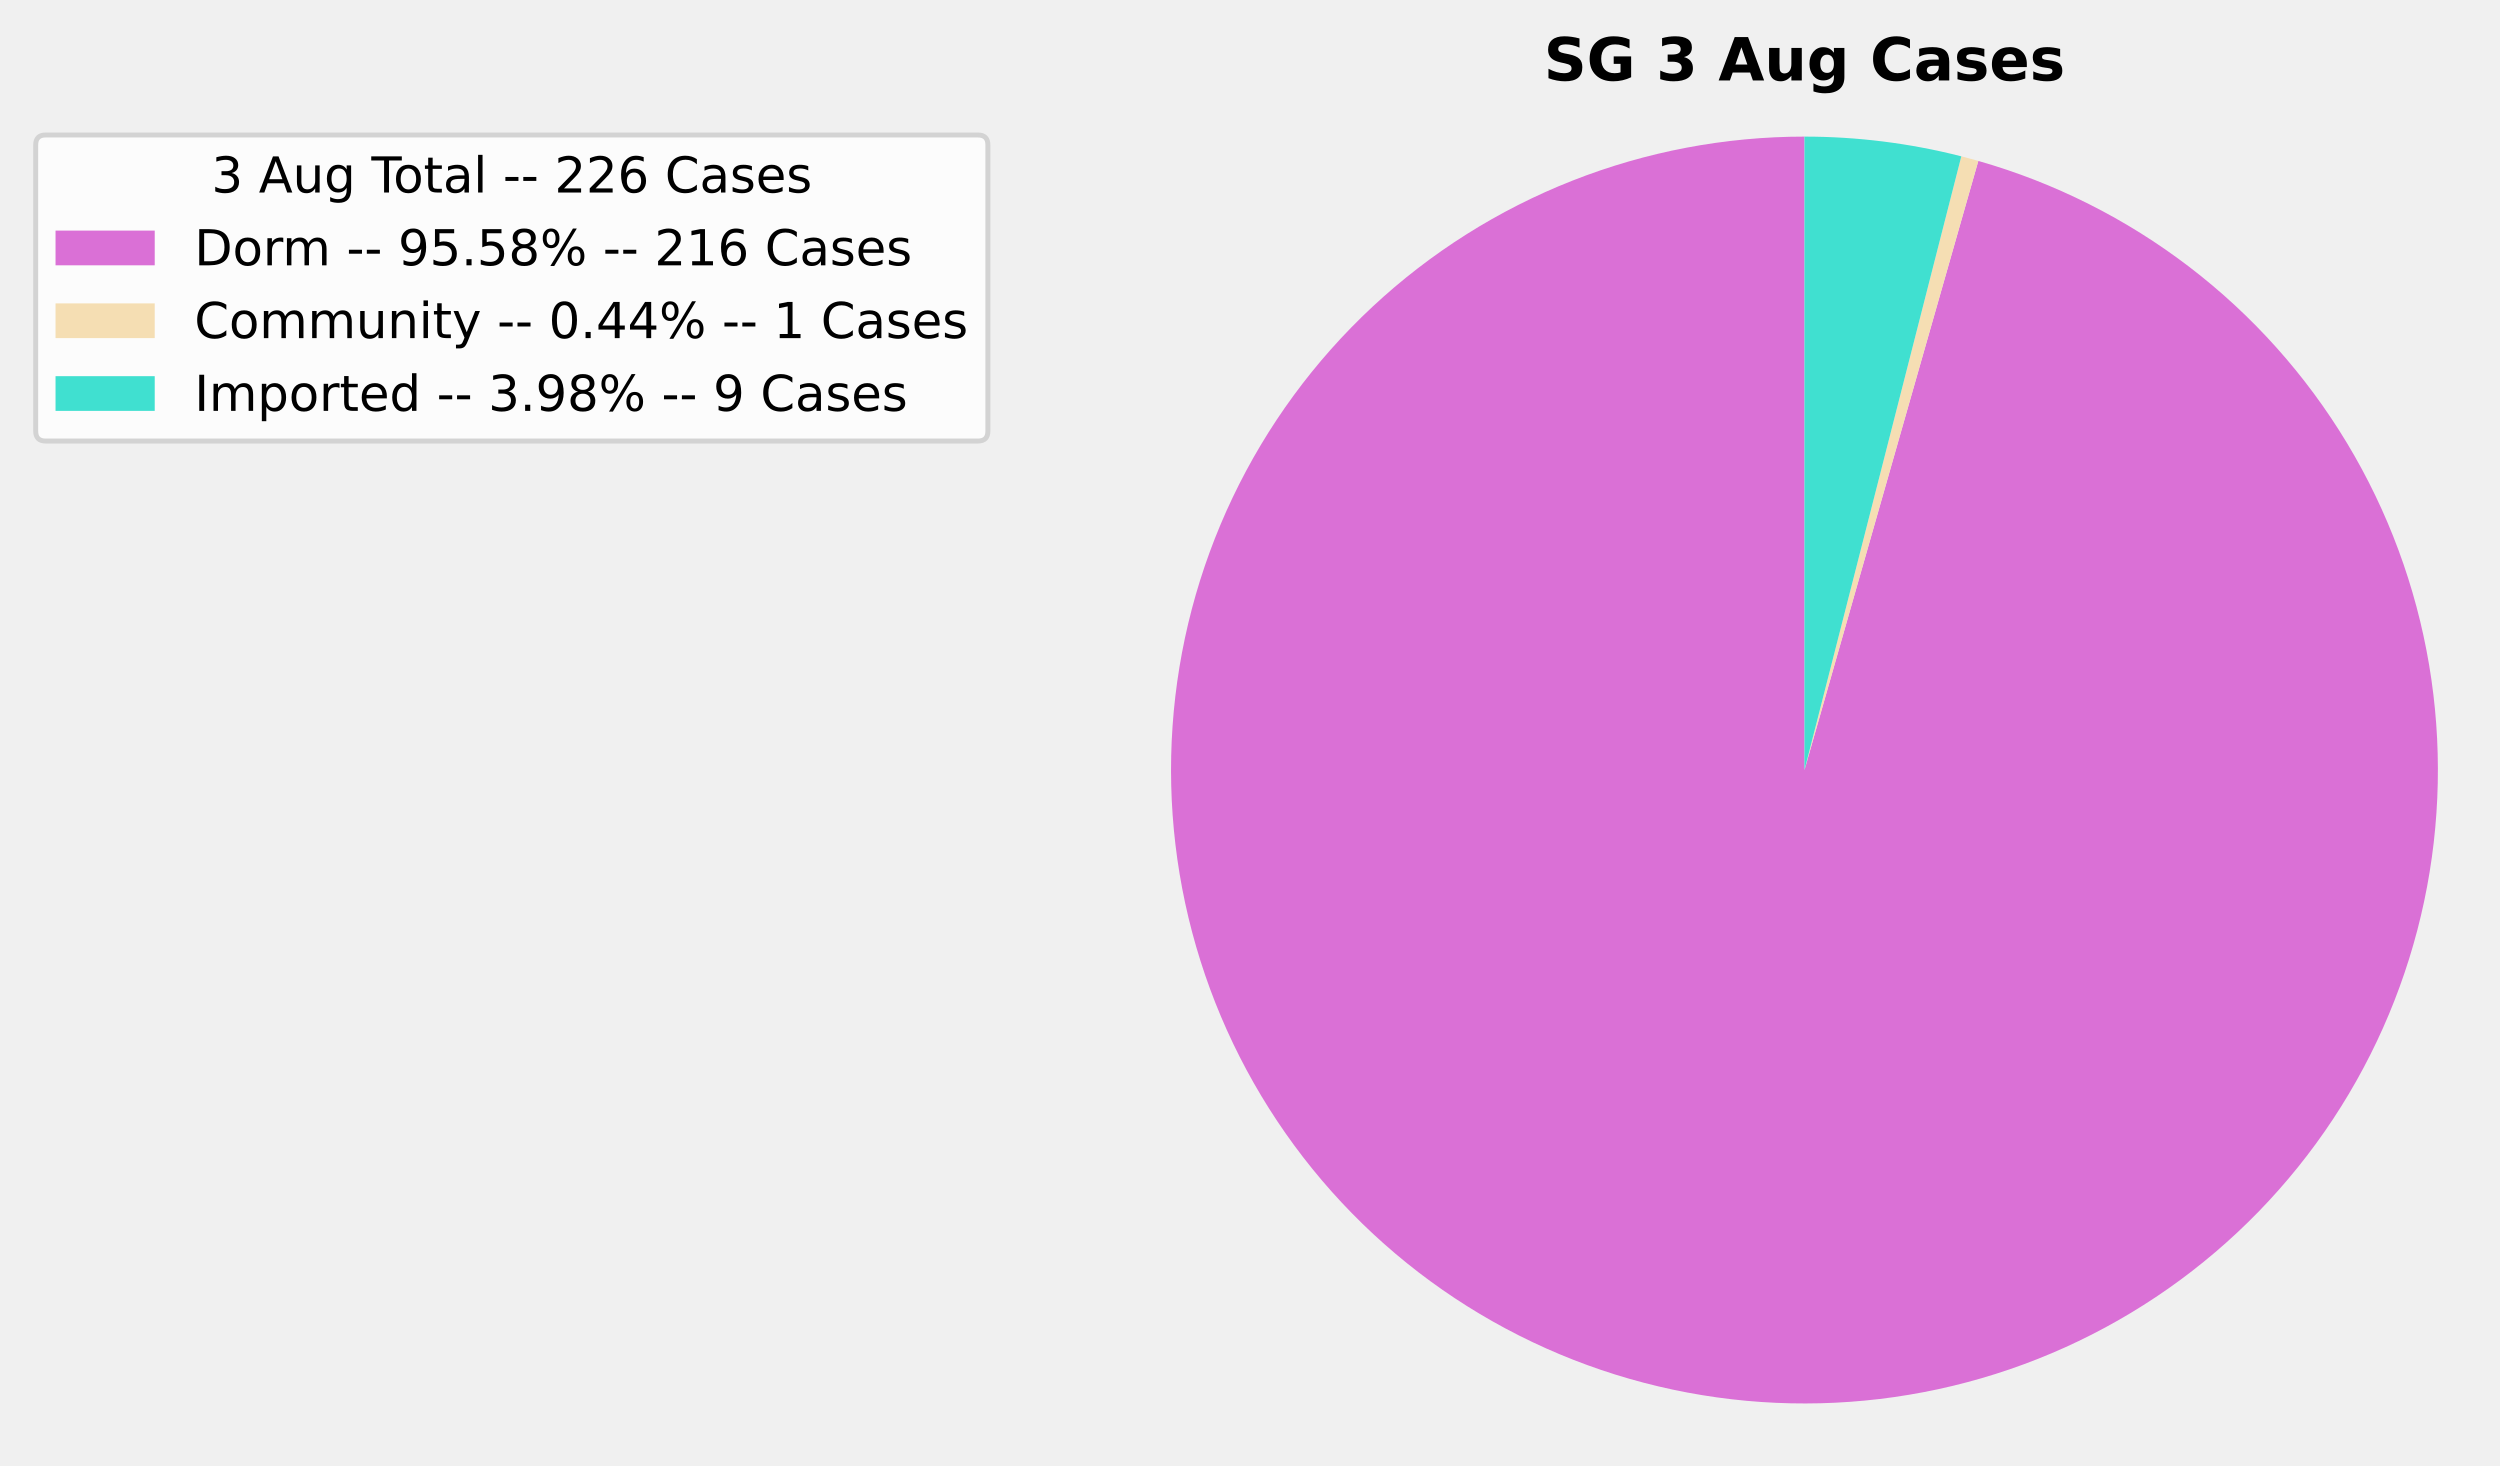
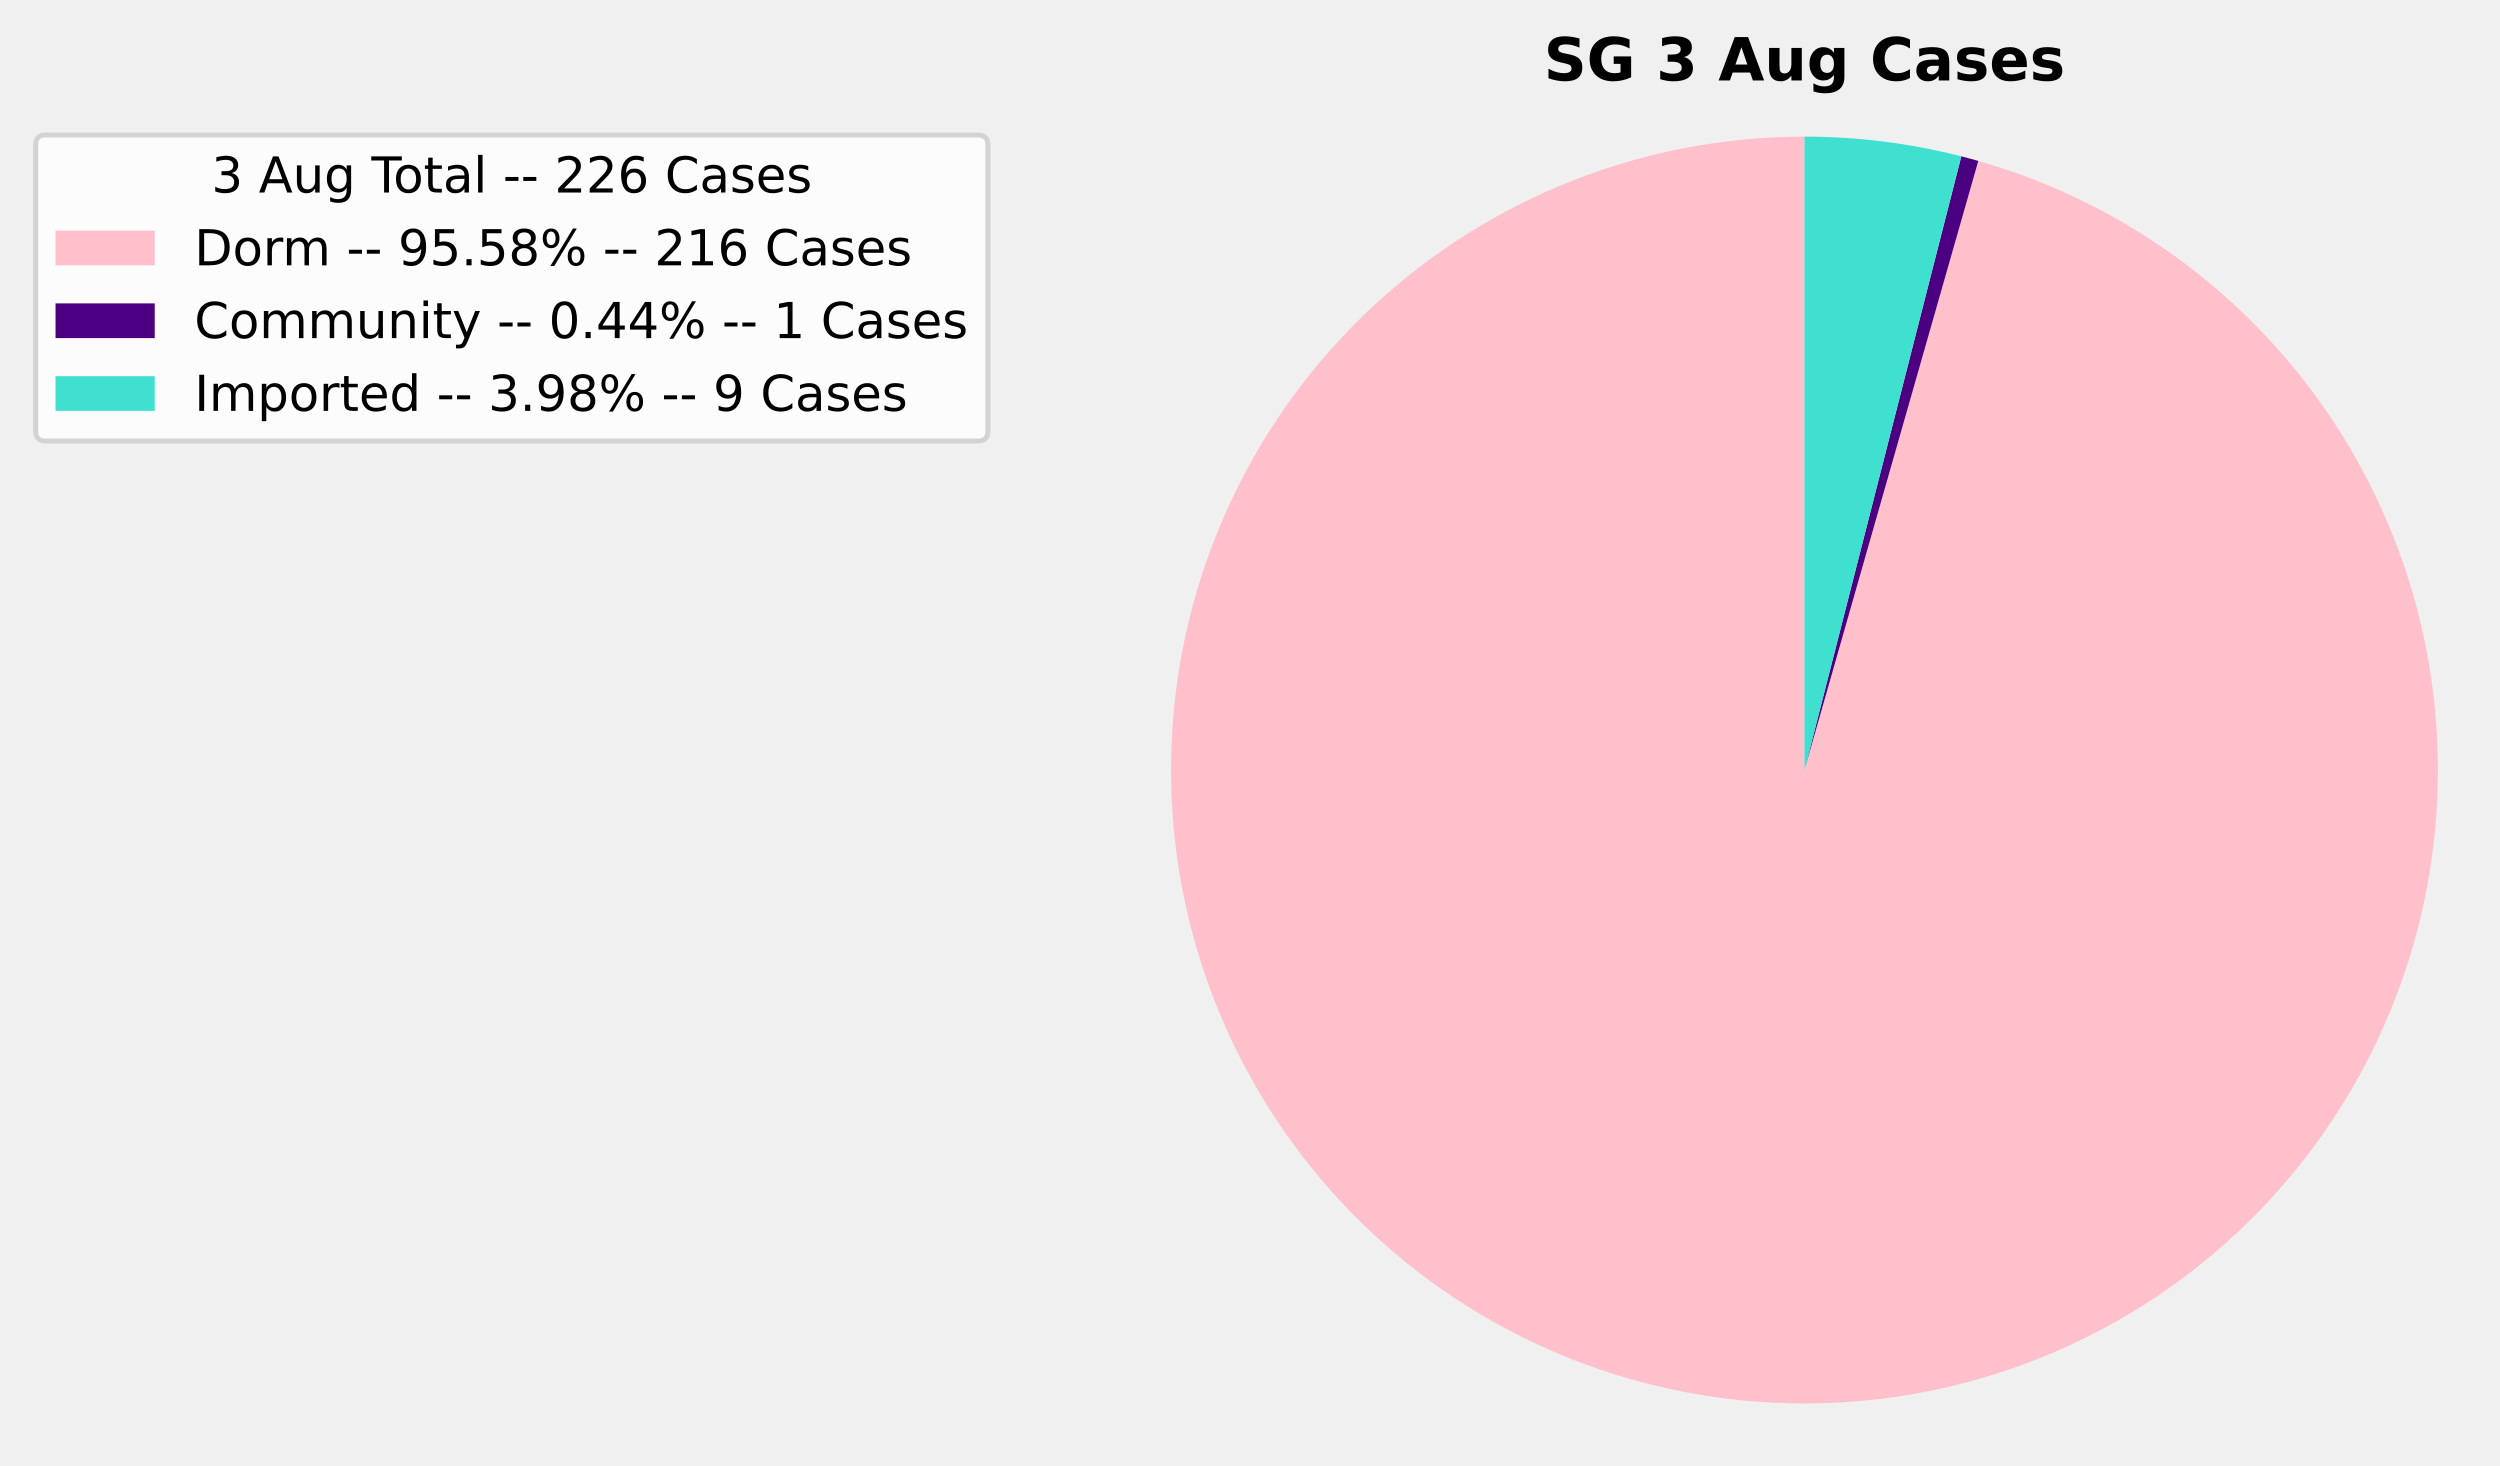
<svg xmlns="http://www.w3.org/2000/svg" xmlns:xlink="http://www.w3.org/1999/xlink" height="295.536pt" version="1.1" viewBox="0 0 504.133 295.536" width="504.133pt">
  <defs>
    <style type="text/css">
*{stroke-linecap:butt;stroke-linejoin:round;}
  </style>
  </defs>
  <g id="figure_1">
    <g id="patch_1">
      <path d="M -0 295.536  L 504.133 295.536  L 504.133 0  L -0 0  z " style="fill:none;" />
    </g>
    <g id="axes_1">
      <g id="patch_2">
-         <path d="M 363.877 27.547  C 347.849 27.547 331.964 30.563 317.053 36.438  C 302.141 42.313 288.468 50.943 276.748 61.875  C 265.028 72.808 255.47 85.849 248.573 100.316  C 241.677 114.784 237.564 130.421 236.451 146.409  C 235.338 162.398 237.244 178.454 242.07 193.738  C 246.895 209.021 254.554 223.261 264.646 235.712  C 274.738 248.163 287.084 258.604 301.038 266.488  C 314.991 274.373 330.305 279.561 346.178 281.782  C 362.05 284.003 378.2 283.216 393.782 279.464  C 409.364 275.712 424.101 269.06 437.222 259.857  C 450.344 250.654 461.617 239.063 470.452 225.691  C 479.286 212.318 485.526 197.402 488.844 181.722  C 492.161 166.042 492.498 149.877 489.837 134.072  C 487.176 118.267 481.564 103.103 473.295 89.374  C 465.025 75.645 454.245 63.594 441.519 53.852  C 428.792 44.11 414.345 36.85 398.933 32.451  L 363.877 155.28  L 363.877 27.547  z " style="fill:#da70d6;" />
+         <path d="M 363.877 27.547  C 347.849 27.547 331.964 30.563 317.053 36.438  C 302.141 42.313 288.468 50.943 276.748 61.875  C 265.028 72.808 255.47 85.849 248.573 100.316  C 241.677 114.784 237.564 130.421 236.451 146.409  C 235.338 162.398 237.244 178.454 242.07 193.738  C 246.895 209.021 254.554 223.261 264.646 235.712  C 274.738 248.163 287.084 258.604 301.038 266.488  C 314.991 274.373 330.305 279.561 346.178 281.782  C 362.05 284.003 378.2 283.216 393.782 279.464  C 409.364 275.712 424.101 269.06 437.222 259.857  C 450.344 250.654 461.617 239.063 470.452 225.691  C 479.286 212.318 485.526 197.402 488.844 181.722  C 492.161 166.042 492.498 149.877 489.837 134.072  C 487.176 118.267 481.564 103.103 473.295 89.374  C 465.025 75.645 454.245 63.594 441.519 53.852  C 428.792 44.11 414.345 36.85 398.933 32.451  L 363.877 155.28  L 363.877 27.547  z " style="fill:#ffc0cb;" />
      </g>
      <g id="patch_3">
-         <path d="M 398.933 32.451  C 398.364 32.289 397.794 32.13 397.222 31.976  C 396.651 31.821 396.079 31.671 395.505 31.524  L 363.877 155.28  L 398.933 32.451  z " style="fill:#f5deb3;" />
+         <path d="M 398.933 32.451  C 398.364 32.289 397.794 32.13 397.222 31.976  C 396.651 31.821 396.079 31.671 395.505 31.524  L 363.877 155.28  L 398.933 32.451  z " style="fill:#4b0082;" />
      </g>
      <g id="patch_4">
        <path d="M 395.505 31.524  C 390.342 30.205 385.102 29.21 379.815 28.545  C 374.528 27.88 369.205 27.547 363.877 27.547  L 363.877 155.28  L 395.505 31.524  z " style="fill:#40e0d0;" />
      </g>
      <g id="matplotlib.axis_1" />
      <g id="matplotlib.axis_2" />
      <g id="text_1">
        <defs>
          <path d="M 59.906 70.609  L 59.906 55.172  Q 53.906 57.859 48.188 59.219  Q 42.484 60.594 37.406 60.594  Q 30.672 60.594 27.438 58.734  Q 24.219 56.891 24.219 52.984  Q 24.219 50.047 26.391 48.406  Q 28.562 46.781 34.281 45.609  L 42.281 44  Q 54.438 41.547 59.562 36.562  Q 64.703 31.594 64.703 22.406  Q 64.703 10.359 57.547 4.469  Q 50.391 -1.422 35.688 -1.422  Q 28.766 -1.422 21.781 -0.094  Q 14.797 1.219 7.812 3.812  L 7.812 19.672  Q 14.797 15.969 21.312 14.078  Q 27.828 12.203 33.891 12.203  Q 40.047 12.203 43.312 14.25  Q 46.578 16.312 46.578 20.125  Q 46.578 23.531 44.359 25.391  Q 42.141 27.25 35.5 28.719  L 28.219 30.328  Q 17.281 32.672 12.219 37.797  Q 7.172 42.922 7.172 51.609  Q 7.172 62.5 14.203 68.359  Q 21.234 74.219 34.422 74.219  Q 40.438 74.219 46.781 73.312  Q 53.125 72.406 59.906 70.609  z " id="DejaVuSans-Bold-83" />
          <path d="M 74.703 5.422  Q 67.672 2 60.109 0.281  Q 52.547 -1.422 44.484 -1.422  Q 26.266 -1.422 15.625 8.766  Q 4.984 18.953 4.984 36.375  Q 4.984 54 15.812 64.109  Q 26.656 74.219 45.516 74.219  Q 52.781 74.219 59.438 72.844  Q 66.109 71.484 72.016 68.797  L 72.016 53.719  Q 65.922 57.172 59.891 58.875  Q 53.859 60.594 47.797 60.594  Q 36.578 60.594 30.5 54.312  Q 24.422 48.047 24.422 36.375  Q 24.422 24.812 30.281 18.5  Q 36.141 12.203 46.922 12.203  Q 49.859 12.203 52.375 12.562  Q 54.891 12.938 56.891 13.719  L 56.891 27.875  L 45.406 27.875  L 45.406 40.484  L 74.703 40.484  z " id="DejaVuSans-Bold-71" />
          <path id="DejaVuSans-Bold-32" />
          <path d="M 46.578 39.312  Q 53.953 37.406 57.781 32.688  Q 61.625 27.984 61.625 20.703  Q 61.625 9.859 53.312 4.219  Q 45.016 -1.422 29.109 -1.422  Q 23.484 -1.422 17.844 -0.516  Q 12.203 0.391 6.688 2.203  L 6.688 16.703  Q 11.969 14.062 17.156 12.719  Q 22.359 11.375 27.391 11.375  Q 34.859 11.375 38.844 13.953  Q 42.828 16.547 42.828 21.391  Q 42.828 26.375 38.75 28.938  Q 34.672 31.5 26.703 31.5  L 19.188 31.5  L 19.188 43.609  L 27.094 43.609  Q 34.188 43.609 37.641 45.828  Q 41.109 48.047 41.109 52.594  Q 41.109 56.781 37.734 59.078  Q 34.375 61.375 28.219 61.375  Q 23.688 61.375 19.047 60.344  Q 14.406 59.328 9.812 57.328  L 9.812 71.094  Q 15.375 72.656 20.844 73.438  Q 26.312 74.219 31.594 74.219  Q 45.797 74.219 52.844 69.547  Q 59.906 64.891 59.906 55.516  Q 59.906 49.125 56.531 45.047  Q 53.172 40.969 46.578 39.312  z " id="DejaVuSans-Bold-51" />
          <path d="M 53.422 13.281  L 24.031 13.281  L 19.391 0  L 0.484 0  L 27.484 72.906  L 49.906 72.906  L 76.906 0  L 58.016 0  z M 28.719 26.812  L 48.688 26.812  L 38.719 55.812  z " id="DejaVuSans-Bold-65" />
          <path d="M 7.812 21.297  L 7.812 54.688  L 25.391 54.688  L 25.391 49.219  Q 25.391 44.781 25.344 38.062  Q 25.297 31.344 25.297 29.109  Q 25.297 22.516 25.641 19.609  Q 25.984 16.703 26.812 15.375  Q 27.875 13.672 29.609 12.734  Q 31.344 11.812 33.594 11.812  Q 39.062 11.812 42.188 16.016  Q 45.312 20.219 45.312 27.688  L 45.312 54.688  L 62.797 54.688  L 62.797 0  L 45.312 0  L 45.312 7.906  Q 41.359 3.125 36.938 0.844  Q 32.516 -1.422 27.203 -1.422  Q 17.719 -1.422 12.766 4.391  Q 7.812 10.203 7.812 21.297  z " id="DejaVuSans-Bold-117" />
          <path d="M 45.609 9.281  Q 42 4.5 37.641 2.25  Q 33.297 0 27.594 0  Q 17.578 0 11.031 7.875  Q 4.5 15.766 4.5 27.984  Q 4.5 40.234 11.031 48.062  Q 17.578 55.906 27.594 55.906  Q 33.297 55.906 37.641 53.656  Q 42 51.422 45.609 46.578  L 45.609 54.688  L 63.188 54.688  L 63.188 5.516  Q 63.188 -7.672 54.859 -14.625  Q 46.531 -21.578 30.719 -21.578  Q 25.594 -21.578 20.797 -20.797  Q 16.016 -20.016 11.188 -18.406  L 11.188 -4.781  Q 15.766 -7.422 20.156 -8.719  Q 24.562 -10.016 29 -10.016  Q 37.594 -10.016 41.594 -6.25  Q 45.609 -2.484 45.609 5.516  z M 34.078 43.312  Q 28.656 43.312 25.625 39.297  Q 22.609 35.297 22.609 27.984  Q 22.609 20.453 25.531 16.578  Q 28.469 12.703 34.078 12.703  Q 39.547 12.703 42.578 16.703  Q 45.609 20.703 45.609 27.984  Q 45.609 35.297 42.578 39.297  Q 39.547 43.312 34.078 43.312  z " id="DejaVuSans-Bold-103" />
          <path d="M 67 4  Q 61.812 1.312 56.203 -0.047  Q 50.594 -1.422 44.484 -1.422  Q 26.266 -1.422 15.625 8.766  Q 4.984 18.953 4.984 36.375  Q 4.984 53.859 15.625 64.031  Q 26.266 74.219 44.484 74.219  Q 50.594 74.219 56.203 72.844  Q 61.812 71.484 67 68.797  L 67 53.719  Q 61.766 57.281 56.688 58.938  Q 51.609 60.594 46 60.594  Q 35.938 60.594 30.172 54.141  Q 24.422 47.703 24.422 36.375  Q 24.422 25.094 30.172 18.641  Q 35.938 12.203 46 12.203  Q 51.609 12.203 56.688 13.859  Q 61.766 15.531 67 19.094  z " id="DejaVuSans-Bold-67" />
          <path d="M 32.906 24.609  Q 27.438 24.609 24.672 22.75  Q 21.922 20.906 21.922 17.281  Q 21.922 13.969 24.141 12.078  Q 26.375 10.203 30.328 10.203  Q 35.25 10.203 38.625 13.734  Q 42 17.281 42 22.609  L 42 24.609  z M 59.625 31.203  L 59.625 0  L 42 0  L 42 8.109  Q 38.484 3.125 34.078 0.844  Q 29.688 -1.422 23.391 -1.422  Q 14.891 -1.422 9.594 3.531  Q 4.297 8.5 4.297 16.406  Q 4.297 26.031 10.906 30.516  Q 17.531 35.016 31.688 35.016  L 42 35.016  L 42 36.375  Q 42 40.531 38.719 42.453  Q 35.453 44.391 28.516 44.391  Q 22.906 44.391 18.062 43.266  Q 13.234 42.141 9.078 39.891  L 9.078 53.219  Q 14.703 54.594 20.359 55.297  Q 26.031 56 31.688 56  Q 46.484 56 53.047 50.172  Q 59.625 44.344 59.625 31.203  z " id="DejaVuSans-Bold-97" />
          <path d="M 51.125 52.984  L 51.125 39.703  Q 45.516 42.047 40.281 43.219  Q 35.062 44.391 30.422 44.391  Q 25.438 44.391 23.016 43.141  Q 20.609 41.891 20.609 39.312  Q 20.609 37.203 22.438 36.078  Q 24.266 34.969 29 34.422  L 32.078 33.984  Q 45.516 32.281 50.141 28.375  Q 54.781 24.469 54.781 16.109  Q 54.781 7.375 48.328 2.969  Q 41.891 -1.422 29.109 -1.422  Q 23.688 -1.422 17.891 -0.562  Q 12.109 0.297 6 2  L 6 15.281  Q 11.234 12.75 16.719 11.469  Q 22.219 10.203 27.875 10.203  Q 33.016 10.203 35.594 11.609  Q 38.188 13.031 38.188 15.828  Q 38.188 18.172 36.406 19.312  Q 34.625 20.453 29.297 21.094  L 26.219 21.484  Q 14.547 22.953 9.859 26.906  Q 5.172 30.859 5.172 38.922  Q 5.172 47.609 11.125 51.797  Q 17.094 56 29.391 56  Q 34.234 56 39.547 55.266  Q 44.875 54.547 51.125 52.984  z " id="DejaVuSans-Bold-115" />
          <path d="M 62.984 27.484  L 62.984 22.516  L 22.125 22.516  Q 22.75 16.359 26.562 13.281  Q 30.375 10.203 37.203 10.203  Q 42.719 10.203 48.5 11.844  Q 54.297 13.484 60.406 16.797  L 60.406 3.328  Q 54.203 0.984 48 -0.219  Q 41.797 -1.422 35.594 -1.422  Q 20.75 -1.422 12.516 6.125  Q 4.297 13.672 4.297 27.297  Q 4.297 40.672 12.375 48.328  Q 20.453 56 34.625 56  Q 47.516 56 55.25 48.234  Q 62.984 40.484 62.984 27.484  z M 45.016 33.297  Q 45.016 38.281 42.109 41.328  Q 39.203 44.391 34.516 44.391  Q 29.438 44.391 26.266 41.531  Q 23.094 38.672 22.312 33.297  z " id="DejaVuSans-Bold-101" />
        </defs>
        <g transform="translate(311.3166 16.22437)scale(0.12 -0.12)">
          <use xlink:href="#DejaVuSans-Bold-83" />
          <use x="72.021" xlink:href="#DejaVuSans-Bold-71" />
          <use x="154.102" xlink:href="#DejaVuSans-Bold-32" />
          <use x="188.916" xlink:href="#DejaVuSans-Bold-51" />
          <use x="258.496" xlink:href="#DejaVuSans-Bold-32" />
          <use x="293.311" xlink:href="#DejaVuSans-Bold-65" />
          <use x="370.703" xlink:href="#DejaVuSans-Bold-117" />
          <use x="441.895" xlink:href="#DejaVuSans-Bold-103" />
          <use x="513.477" xlink:href="#DejaVuSans-Bold-32" />
          <use x="548.291" xlink:href="#DejaVuSans-Bold-67" />
          <use x="621.68" xlink:href="#DejaVuSans-Bold-97" />
          <use x="689.16" xlink:href="#DejaVuSans-Bold-115" />
          <use x="748.682" xlink:href="#DejaVuSans-Bold-101" />
          <use x="816.504" xlink:href="#DejaVuSans-Bold-115" />
        </g>
      </g>
      <g id="legend_1">
        <g id="patch_5">
          <path d="M 9.2 88.937  L 197.209 88.937  Q 199.209 88.937 199.209 86.937  L 199.209 29.224  Q 199.209 27.224 197.209 27.224  L 9.2 27.224  Q 7.2 27.224 7.2 29.224  L 7.2 86.937  Q 7.2 88.937 9.2 88.937  z " style="fill:#ffffff;opacity:0.8;stroke:#cccccc;stroke-linejoin:miter;" />
        </g>
        <g id="text_2">
          <defs>
            <path d="M 40.578 39.312  Q 47.656 37.797 51.625 33  Q 55.609 28.219 55.609 21.188  Q 55.609 10.406 48.188 4.484  Q 40.766 -1.422 27.094 -1.422  Q 22.516 -1.422 17.656 -0.516  Q 12.797 0.391 7.625 2.203  L 7.625 11.719  Q 11.719 9.328 16.594 8.109  Q 21.484 6.891 26.812 6.891  Q 36.078 6.891 40.938 10.547  Q 45.797 14.203 45.797 21.188  Q 45.797 27.641 41.281 31.266  Q 36.766 34.906 28.719 34.906  L 20.219 34.906  L 20.219 43.016  L 29.109 43.016  Q 36.375 43.016 40.234 45.922  Q 44.094 48.828 44.094 54.297  Q 44.094 59.906 40.109 62.906  Q 36.141 65.922 28.719 65.922  Q 24.656 65.922 20.016 65.031  Q 15.375 64.156 9.812 62.312  L 9.812 71.094  Q 15.438 72.656 20.344 73.438  Q 25.25 74.219 29.594 74.219  Q 40.828 74.219 47.359 69.109  Q 53.906 64.016 53.906 55.328  Q 53.906 49.266 50.438 45.094  Q 46.969 40.922 40.578 39.312  z " id="DejaVuSans-51" />
            <path id="DejaVuSans-32" />
            <path d="M 34.188 63.188  L 20.797 26.906  L 47.609 26.906  z M 28.609 72.906  L 39.797 72.906  L 67.578 0  L 57.328 0  L 50.688 18.703  L 17.828 18.703  L 11.188 0  L 0.781 0  z " id="DejaVuSans-65" />
            <path d="M 8.5 21.578  L 8.5 54.688  L 17.484 54.688  L 17.484 21.922  Q 17.484 14.156 20.5 10.266  Q 23.531 6.391 29.594 6.391  Q 36.859 6.391 41.078 11.031  Q 45.312 15.672 45.312 23.688  L 45.312 54.688  L 54.297 54.688  L 54.297 0  L 45.312 0  L 45.312 8.406  Q 42.047 3.422 37.719 1  Q 33.406 -1.422 27.688 -1.422  Q 18.266 -1.422 13.375 4.438  Q 8.5 10.297 8.5 21.578  z M 31.109 56  z " id="DejaVuSans-117" />
            <path d="M 45.406 27.984  Q 45.406 37.75 41.375 43.109  Q 37.359 48.484 30.078 48.484  Q 22.859 48.484 18.828 43.109  Q 14.797 37.75 14.797 27.984  Q 14.797 18.266 18.828 12.891  Q 22.859 7.516 30.078 7.516  Q 37.359 7.516 41.375 12.891  Q 45.406 18.266 45.406 27.984  z M 54.391 6.781  Q 54.391 -7.172 48.188 -13.984  Q 42 -20.797 29.203 -20.797  Q 24.469 -20.797 20.266 -20.094  Q 16.062 -19.391 12.109 -17.922  L 12.109 -9.188  Q 16.062 -11.328 19.922 -12.344  Q 23.781 -13.375 27.781 -13.375  Q 36.625 -13.375 41.016 -8.766  Q 45.406 -4.156 45.406 5.172  L 45.406 9.625  Q 42.625 4.781 38.281 2.391  Q 33.938 0 27.875 0  Q 17.828 0 11.672 7.656  Q 5.516 15.328 5.516 27.984  Q 5.516 40.672 11.672 48.328  Q 17.828 56 27.875 56  Q 33.938 56 38.281 53.609  Q 42.625 51.219 45.406 46.391  L 45.406 54.688  L 54.391 54.688  z " id="DejaVuSans-103" />
            <path d="M -0.297 72.906  L 61.375 72.906  L 61.375 64.594  L 35.5 64.594  L 35.5 0  L 25.594 0  L 25.594 64.594  L -0.297 64.594  z " id="DejaVuSans-84" />
            <path d="M 30.609 48.391  Q 23.391 48.391 19.188 42.75  Q 14.984 37.109 14.984 27.297  Q 14.984 17.484 19.156 11.844  Q 23.344 6.203 30.609 6.203  Q 37.797 6.203 41.984 11.859  Q 46.188 17.531 46.188 27.297  Q 46.188 37.016 41.984 42.703  Q 37.797 48.391 30.609 48.391  z M 30.609 56  Q 42.328 56 49.016 48.375  Q 55.719 40.766 55.719 27.297  Q 55.719 13.875 49.016 6.219  Q 42.328 -1.422 30.609 -1.422  Q 18.844 -1.422 12.172 6.219  Q 5.516 13.875 5.516 27.297  Q 5.516 40.766 12.172 48.375  Q 18.844 56 30.609 56  z " id="DejaVuSans-111" />
            <path d="M 18.312 70.219  L 18.312 54.688  L 36.812 54.688  L 36.812 47.703  L 18.312 47.703  L 18.312 18.016  Q 18.312 11.328 20.141 9.422  Q 21.969 7.516 27.594 7.516  L 36.812 7.516  L 36.812 0  L 27.594 0  Q 17.188 0 13.234 3.875  Q 9.281 7.766 9.281 18.016  L 9.281 47.703  L 2.688 47.703  L 2.688 54.688  L 9.281 54.688  L 9.281 70.219  z " id="DejaVuSans-116" />
            <path d="M 34.281 27.484  Q 23.391 27.484 19.188 25  Q 14.984 22.516 14.984 16.5  Q 14.984 11.719 18.141 8.906  Q 21.297 6.109 26.703 6.109  Q 34.188 6.109 38.703 11.406  Q 43.219 16.703 43.219 25.484  L 43.219 27.484  z M 52.203 31.203  L 52.203 0  L 43.219 0  L 43.219 8.297  Q 40.141 3.328 35.547 0.953  Q 30.953 -1.422 24.312 -1.422  Q 15.922 -1.422 10.953 3.297  Q 6 8.016 6 15.922  Q 6 25.141 12.172 29.828  Q 18.359 34.516 30.609 34.516  L 43.219 34.516  L 43.219 35.406  Q 43.219 41.609 39.141 45  Q 35.062 48.391 27.688 48.391  Q 23 48.391 18.547 47.266  Q 14.109 46.141 10.016 43.891  L 10.016 52.203  Q 14.938 54.109 19.578 55.047  Q 24.219 56 28.609 56  Q 40.484 56 46.344 49.844  Q 52.203 43.703 52.203 31.203  z " id="DejaVuSans-97" />
            <path d="M 9.422 75.984  L 18.406 75.984  L 18.406 0  L 9.422 0  z " id="DejaVuSans-108" />
            <path d="M 4.891 31.391  L 31.203 31.391  L 31.203 23.391  L 4.891 23.391  z " id="DejaVuSans-45" />
            <path d="M 19.188 8.297  L 53.609 8.297  L 53.609 0  L 7.328 0  L 7.328 8.297  Q 12.938 14.109 22.625 23.891  Q 32.328 33.688 34.812 36.531  Q 39.547 41.844 41.422 45.531  Q 43.312 49.219 43.312 52.781  Q 43.312 58.594 39.234 62.25  Q 35.156 65.922 28.609 65.922  Q 23.969 65.922 18.812 64.312  Q 13.672 62.703 7.812 59.422  L 7.812 69.391  Q 13.766 71.781 18.938 73  Q 24.125 74.219 28.422 74.219  Q 39.75 74.219 46.484 68.547  Q 53.219 62.891 53.219 53.422  Q 53.219 48.922 51.531 44.891  Q 49.859 40.875 45.406 35.406  Q 44.188 33.984 37.641 27.219  Q 31.109 20.453 19.188 8.297  z " id="DejaVuSans-50" />
            <path d="M 33.016 40.375  Q 26.375 40.375 22.484 35.828  Q 18.609 31.297 18.609 23.391  Q 18.609 15.531 22.484 10.953  Q 26.375 6.391 33.016 6.391  Q 39.656 6.391 43.531 10.953  Q 47.406 15.531 47.406 23.391  Q 47.406 31.297 43.531 35.828  Q 39.656 40.375 33.016 40.375  z M 52.594 71.297  L 52.594 62.312  Q 48.875 64.062 45.094 64.984  Q 41.312 65.922 37.594 65.922  Q 27.828 65.922 22.672 59.328  Q 17.531 52.734 16.797 39.406  Q 19.672 43.656 24.016 45.922  Q 28.375 48.188 33.594 48.188  Q 44.578 48.188 50.953 41.516  Q 57.328 34.859 57.328 23.391  Q 57.328 12.156 50.688 5.359  Q 44.047 -1.422 33.016 -1.422  Q 20.359 -1.422 13.672 8.266  Q 6.984 17.969 6.984 36.375  Q 6.984 53.656 15.188 63.938  Q 23.391 74.219 37.203 74.219  Q 40.922 74.219 44.703 73.484  Q 48.484 72.75 52.594 71.297  z " id="DejaVuSans-54" />
            <path d="M 64.406 67.281  L 64.406 56.891  Q 59.422 61.531 53.781 63.812  Q 48.141 66.109 41.797 66.109  Q 29.297 66.109 22.656 58.469  Q 16.016 50.828 16.016 36.375  Q 16.016 21.969 22.656 14.328  Q 29.297 6.688 41.797 6.688  Q 48.141 6.688 53.781 8.984  Q 59.422 11.281 64.406 15.922  L 64.406 5.609  Q 59.234 2.094 53.438 0.328  Q 47.656 -1.422 41.219 -1.422  Q 24.656 -1.422 15.125 8.703  Q 5.609 18.844 5.609 36.375  Q 5.609 53.953 15.125 64.078  Q 24.656 74.219 41.219 74.219  Q 47.75 74.219 53.531 72.484  Q 59.328 70.75 64.406 67.281  z " id="DejaVuSans-67" />
            <path d="M 44.281 53.078  L 44.281 44.578  Q 40.484 46.531 36.375 47.5  Q 32.281 48.484 27.875 48.484  Q 21.188 48.484 17.844 46.438  Q 14.5 44.391 14.5 40.281  Q 14.5 37.156 16.891 35.375  Q 19.281 33.594 26.516 31.984  L 29.594 31.297  Q 39.156 29.25 43.188 25.516  Q 47.219 21.781 47.219 15.094  Q 47.219 7.469 41.188 3.016  Q 35.156 -1.422 24.609 -1.422  Q 20.219 -1.422 15.453 -0.562  Q 10.688 0.297 5.422 2  L 5.422 11.281  Q 10.406 8.688 15.234 7.391  Q 20.062 6.109 24.812 6.109  Q 31.156 6.109 34.562 8.281  Q 37.984 10.453 37.984 14.406  Q 37.984 18.062 35.516 20.016  Q 33.062 21.969 24.703 23.781  L 21.578 24.516  Q 13.234 26.266 9.516 29.906  Q 5.812 33.547 5.812 39.891  Q 5.812 47.609 11.281 51.797  Q 16.75 56 26.812 56  Q 31.781 56 36.172 55.266  Q 40.578 54.547 44.281 53.078  z " id="DejaVuSans-115" />
            <path d="M 56.203 29.594  L 56.203 25.203  L 14.891 25.203  Q 15.484 15.922 20.484 11.062  Q 25.484 6.203 34.422 6.203  Q 39.594 6.203 44.453 7.469  Q 49.312 8.734 54.109 11.281  L 54.109 2.781  Q 49.266 0.734 44.188 -0.344  Q 39.109 -1.422 33.891 -1.422  Q 20.797 -1.422 13.156 6.188  Q 5.516 13.812 5.516 26.812  Q 5.516 40.234 12.766 48.109  Q 20.016 56 32.328 56  Q 43.359 56 49.781 48.891  Q 56.203 41.797 56.203 29.594  z M 47.219 32.234  Q 47.125 39.594 43.094 43.984  Q 39.062 48.391 32.422 48.391  Q 24.906 48.391 20.391 44.141  Q 15.875 39.891 15.188 32.172  z " id="DejaVuSans-101" />
          </defs>
          <g transform="translate(42.64531 38.82281)scale(0.1 -0.1)">
            <use xlink:href="#DejaVuSans-51" />
            <use x="63.623" xlink:href="#DejaVuSans-32" />
            <use x="95.41" xlink:href="#DejaVuSans-65" />
            <use x="163.818" xlink:href="#DejaVuSans-117" />
            <use x="227.197" xlink:href="#DejaVuSans-103" />
            <use x="290.674" xlink:href="#DejaVuSans-32" />
            <use x="322.461" xlink:href="#DejaVuSans-84" />
            <use x="366.545" xlink:href="#DejaVuSans-111" />
            <use x="427.727" xlink:href="#DejaVuSans-116" />
            <use x="466.936" xlink:href="#DejaVuSans-97" />
            <use x="528.215" xlink:href="#DejaVuSans-108" />
            <use x="555.998" xlink:href="#DejaVuSans-32" />
            <use x="587.785" xlink:href="#DejaVuSans-45" />
            <use x="623.869" xlink:href="#DejaVuSans-45" />
            <use x="659.953" xlink:href="#DejaVuSans-32" />
            <use x="691.74" xlink:href="#DejaVuSans-50" />
            <use x="755.363" xlink:href="#DejaVuSans-50" />
            <use x="818.986" xlink:href="#DejaVuSans-54" />
            <use x="882.609" xlink:href="#DejaVuSans-32" />
            <use x="914.396" xlink:href="#DejaVuSans-67" />
            <use x="984.221" xlink:href="#DejaVuSans-97" />
            <use x="1045.5" xlink:href="#DejaVuSans-115" />
            <use x="1097.6" xlink:href="#DejaVuSans-101" />
            <use x="1159.123" xlink:href="#DejaVuSans-115" />
          </g>
        </g>
        <g id="patch_6">
-           <path d="M 11.2 53.501  L 31.2 53.501  L 31.2 46.501  L 11.2 46.501  z " style="fill:#da70d6;" />
+           <path d="M 11.2 53.501  L 31.2 53.501  L 31.2 46.501  L 11.2 46.501  z " style="fill:#ffc0cb;" />
        </g>
        <g id="text_3">
          <defs>
            <path d="M 19.672 64.797  L 19.672 8.109  L 31.594 8.109  Q 46.688 8.109 53.688 14.938  Q 60.688 21.781 60.688 36.531  Q 60.688 51.172 53.688 57.984  Q 46.688 64.797 31.594 64.797  z M 9.812 72.906  L 30.078 72.906  Q 51.266 72.906 61.172 64.094  Q 71.094 55.281 71.094 36.531  Q 71.094 17.672 61.125 8.828  Q 51.172 0 30.078 0  L 9.812 0  z " id="DejaVuSans-68" />
            <path d="M 41.109 46.297  Q 39.594 47.172 37.812 47.578  Q 36.031 48 33.891 48  Q 26.266 48 22.188 43.047  Q 18.109 38.094 18.109 28.812  L 18.109 0  L 9.078 0  L 9.078 54.688  L 18.109 54.688  L 18.109 46.188  Q 20.953 51.172 25.484 53.578  Q 30.031 56 36.531 56  Q 37.453 56 38.578 55.875  Q 39.703 55.766 41.062 55.516  z " id="DejaVuSans-114" />
            <path d="M 52 44.188  Q 55.375 50.25 60.062 53.125  Q 64.75 56 71.094 56  Q 79.641 56 84.281 50.016  Q 88.922 44.047 88.922 33.016  L 88.922 0  L 79.891 0  L 79.891 32.719  Q 79.891 40.578 77.094 44.375  Q 74.312 48.188 68.609 48.188  Q 61.625 48.188 57.562 43.547  Q 53.516 38.922 53.516 30.906  L 53.516 0  L 44.484 0  L 44.484 32.719  Q 44.484 40.625 41.703 44.406  Q 38.922 48.188 33.109 48.188  Q 26.219 48.188 22.156 43.531  Q 18.109 38.875 18.109 30.906  L 18.109 0  L 9.078 0  L 9.078 54.688  L 18.109 54.688  L 18.109 46.188  Q 21.188 51.219 25.484 53.609  Q 29.781 56 35.688 56  Q 41.656 56 45.828 52.969  Q 50 49.953 52 44.188  z " id="DejaVuSans-109" />
            <path d="M 10.984 1.516  L 10.984 10.5  Q 14.703 8.734 18.5 7.812  Q 22.312 6.891 25.984 6.891  Q 35.75 6.891 40.891 13.453  Q 46.047 20.016 46.781 33.406  Q 43.953 29.203 39.594 26.953  Q 35.25 24.703 29.984 24.703  Q 19.047 24.703 12.672 31.312  Q 6.297 37.938 6.297 49.422  Q 6.297 60.641 12.938 67.422  Q 19.578 74.219 30.609 74.219  Q 43.266 74.219 49.922 64.516  Q 56.594 54.828 56.594 36.375  Q 56.594 19.141 48.406 8.859  Q 40.234 -1.422 26.422 -1.422  Q 22.703 -1.422 18.891 -0.688  Q 15.094 0.047 10.984 1.516  z M 30.609 32.422  Q 37.25 32.422 41.125 36.953  Q 45.016 41.5 45.016 49.422  Q 45.016 57.281 41.125 61.844  Q 37.25 66.406 30.609 66.406  Q 23.969 66.406 20.094 61.844  Q 16.219 57.281 16.219 49.422  Q 16.219 41.5 20.094 36.953  Q 23.969 32.422 30.609 32.422  z " id="DejaVuSans-57" />
            <path d="M 10.797 72.906  L 49.516 72.906  L 49.516 64.594  L 19.828 64.594  L 19.828 46.734  Q 21.969 47.469 24.109 47.828  Q 26.266 48.188 28.422 48.188  Q 40.625 48.188 47.75 41.5  Q 54.891 34.812 54.891 23.391  Q 54.891 11.625 47.562 5.094  Q 40.234 -1.422 26.906 -1.422  Q 22.312 -1.422 17.547 -0.641  Q 12.797 0.141 7.719 1.703  L 7.719 11.625  Q 12.109 9.234 16.797 8.062  Q 21.484 6.891 26.703 6.891  Q 35.156 6.891 40.078 11.328  Q 45.016 15.766 45.016 23.391  Q 45.016 31 40.078 35.438  Q 35.156 39.891 26.703 39.891  Q 22.75 39.891 18.812 39.016  Q 14.891 38.141 10.797 36.281  z " id="DejaVuSans-53" />
            <path d="M 10.688 12.406  L 21 12.406  L 21 0  L 10.688 0  z " id="DejaVuSans-46" />
            <path d="M 31.781 34.625  Q 24.75 34.625 20.719 30.859  Q 16.703 27.094 16.703 20.516  Q 16.703 13.922 20.719 10.156  Q 24.75 6.391 31.781 6.391  Q 38.812 6.391 42.859 10.172  Q 46.922 13.969 46.922 20.516  Q 46.922 27.094 42.891 30.859  Q 38.875 34.625 31.781 34.625  z M 21.922 38.812  Q 15.578 40.375 12.031 44.719  Q 8.5 49.078 8.5 55.328  Q 8.5 64.062 14.719 69.141  Q 20.953 74.219 31.781 74.219  Q 42.672 74.219 48.875 69.141  Q 55.078 64.062 55.078 55.328  Q 55.078 49.078 51.531 44.719  Q 48 40.375 41.703 38.812  Q 48.828 37.156 52.797 32.312  Q 56.781 27.484 56.781 20.516  Q 56.781 9.906 50.312 4.234  Q 43.844 -1.422 31.781 -1.422  Q 19.734 -1.422 13.25 4.234  Q 6.781 9.906 6.781 20.516  Q 6.781 27.484 10.781 32.312  Q 14.797 37.156 21.922 38.812  z M 18.312 54.391  Q 18.312 48.734 21.844 45.562  Q 25.391 42.391 31.781 42.391  Q 38.141 42.391 41.719 45.562  Q 45.312 48.734 45.312 54.391  Q 45.312 60.062 41.719 63.234  Q 38.141 66.406 31.781 66.406  Q 25.391 66.406 21.844 63.234  Q 18.312 60.062 18.312 54.391  z " id="DejaVuSans-56" />
            <path d="M 72.703 32.078  Q 68.453 32.078 66.031 28.469  Q 63.625 24.859 63.625 18.406  Q 63.625 12.062 66.031 8.422  Q 68.453 4.781 72.703 4.781  Q 76.859 4.781 79.266 8.422  Q 81.688 12.062 81.688 18.406  Q 81.688 24.812 79.266 28.438  Q 76.859 32.078 72.703 32.078  z M 72.703 38.281  Q 80.422 38.281 84.953 32.906  Q 89.5 27.547 89.5 18.406  Q 89.5 9.281 84.938 3.922  Q 80.375 -1.422 72.703 -1.422  Q 64.891 -1.422 60.344 3.922  Q 55.812 9.281 55.812 18.406  Q 55.812 27.594 60.375 32.938  Q 64.938 38.281 72.703 38.281  z M 22.312 68.016  Q 18.109 68.016 15.688 64.375  Q 13.281 60.75 13.281 54.391  Q 13.281 47.953 15.672 44.328  Q 18.062 40.719 22.312 40.719  Q 26.562 40.719 28.969 44.328  Q 31.391 47.953 31.391 54.391  Q 31.391 60.688 28.953 64.344  Q 26.516 68.016 22.312 68.016  z M 66.406 74.219  L 74.219 74.219  L 28.609 -1.422  L 20.797 -1.422  z M 22.312 74.219  Q 30.031 74.219 34.609 68.875  Q 39.203 63.531 39.203 54.391  Q 39.203 45.172 34.641 39.844  Q 30.078 34.516 22.312 34.516  Q 14.547 34.516 10.031 39.859  Q 5.516 45.219 5.516 54.391  Q 5.516 63.484 10.047 68.844  Q 14.594 74.219 22.312 74.219  z " id="DejaVuSans-37" />
            <path d="M 12.406 8.297  L 28.516 8.297  L 28.516 63.922  L 10.984 60.406  L 10.984 69.391  L 28.422 72.906  L 38.281 72.906  L 38.281 8.297  L 54.391 8.297  L 54.391 0  L 12.406 0  z " id="DejaVuSans-49" />
          </defs>
          <g transform="translate(39.2 53.50094)scale(0.1 -0.1)">
            <use xlink:href="#DejaVuSans-68" />
            <use x="77.002" xlink:href="#DejaVuSans-111" />
            <use x="138.184" xlink:href="#DejaVuSans-114" />
            <use x="177.547" xlink:href="#DejaVuSans-109" />
            <use x="274.959" xlink:href="#DejaVuSans-32" />
            <use x="306.746" xlink:href="#DejaVuSans-45" />
            <use x="342.83" xlink:href="#DejaVuSans-45" />
            <use x="378.914" xlink:href="#DejaVuSans-32" />
            <use x="410.701" xlink:href="#DejaVuSans-57" />
            <use x="474.324" xlink:href="#DejaVuSans-53" />
            <use x="537.947" xlink:href="#DejaVuSans-46" />
            <use x="569.734" xlink:href="#DejaVuSans-53" />
            <use x="633.357" xlink:href="#DejaVuSans-56" />
            <use x="696.98" xlink:href="#DejaVuSans-37" />
            <use x="792" xlink:href="#DejaVuSans-32" />
            <use x="823.787" xlink:href="#DejaVuSans-45" />
            <use x="859.871" xlink:href="#DejaVuSans-45" />
            <use x="895.955" xlink:href="#DejaVuSans-32" />
            <use x="927.742" xlink:href="#DejaVuSans-50" />
            <use x="991.365" xlink:href="#DejaVuSans-49" />
            <use x="1054.988" xlink:href="#DejaVuSans-54" />
            <use x="1118.611" xlink:href="#DejaVuSans-32" />
            <use x="1150.398" xlink:href="#DejaVuSans-67" />
            <use x="1220.223" xlink:href="#DejaVuSans-97" />
            <use x="1281.502" xlink:href="#DejaVuSans-115" />
            <use x="1333.602" xlink:href="#DejaVuSans-101" />
            <use x="1395.125" xlink:href="#DejaVuSans-115" />
          </g>
        </g>
        <g id="patch_7">
-           <path d="M 11.2 68.179  L 31.2 68.179  L 31.2 61.179  L 11.2 61.179  z " style="fill:#f5deb3;" />
+           <path d="M 11.2 68.179  L 31.2 68.179  L 31.2 61.179  L 11.2 61.179  z " style="fill:#4b0082;" />
        </g>
        <g id="text_4">
          <defs>
            <path d="M 54.891 33.016  L 54.891 0  L 45.906 0  L 45.906 32.719  Q 45.906 40.484 42.875 44.328  Q 39.844 48.188 33.797 48.188  Q 26.516 48.188 22.312 43.547  Q 18.109 38.922 18.109 30.906  L 18.109 0  L 9.078 0  L 9.078 54.688  L 18.109 54.688  L 18.109 46.188  Q 21.344 51.125 25.703 53.562  Q 30.078 56 35.797 56  Q 45.219 56 50.047 50.172  Q 54.891 44.344 54.891 33.016  z " id="DejaVuSans-110" />
            <path d="M 9.422 54.688  L 18.406 54.688  L 18.406 0  L 9.422 0  z M 9.422 75.984  L 18.406 75.984  L 18.406 64.594  L 9.422 64.594  z " id="DejaVuSans-105" />
            <path d="M 32.172 -5.078  Q 28.375 -14.844 24.75 -17.812  Q 21.141 -20.797 15.094 -20.797  L 7.906 -20.797  L 7.906 -13.281  L 13.188 -13.281  Q 16.891 -13.281 18.938 -11.516  Q 21 -9.766 23.484 -3.219  L 25.094 0.875  L 2.984 54.688  L 12.5 54.688  L 29.594 11.922  L 46.688 54.688  L 56.203 54.688  z " id="DejaVuSans-121" />
            <path d="M 31.781 66.406  Q 24.172 66.406 20.328 58.906  Q 16.5 51.422 16.5 36.375  Q 16.5 21.391 20.328 13.891  Q 24.172 6.391 31.781 6.391  Q 39.453 6.391 43.281 13.891  Q 47.125 21.391 47.125 36.375  Q 47.125 51.422 43.281 58.906  Q 39.453 66.406 31.781 66.406  z M 31.781 74.219  Q 44.047 74.219 50.516 64.516  Q 56.984 54.828 56.984 36.375  Q 56.984 17.969 50.516 8.266  Q 44.047 -1.422 31.781 -1.422  Q 19.531 -1.422 13.062 8.266  Q 6.594 17.969 6.594 36.375  Q 6.594 54.828 13.062 64.516  Q 19.531 74.219 31.781 74.219  z " id="DejaVuSans-48" />
            <path d="M 37.797 64.312  L 12.891 25.391  L 37.797 25.391  z M 35.203 72.906  L 47.609 72.906  L 47.609 25.391  L 58.016 25.391  L 58.016 17.188  L 47.609 17.188  L 47.609 0  L 37.797 0  L 37.797 17.188  L 4.891 17.188  L 4.891 26.703  z " id="DejaVuSans-52" />
          </defs>
          <g transform="translate(39.2 68.17906)scale(0.1 -0.1)">
            <use xlink:href="#DejaVuSans-67" />
            <use x="69.824" xlink:href="#DejaVuSans-111" />
            <use x="131.006" xlink:href="#DejaVuSans-109" />
            <use x="228.418" xlink:href="#DejaVuSans-109" />
            <use x="325.83" xlink:href="#DejaVuSans-117" />
            <use x="389.209" xlink:href="#DejaVuSans-110" />
            <use x="452.588" xlink:href="#DejaVuSans-105" />
            <use x="480.371" xlink:href="#DejaVuSans-116" />
            <use x="519.58" xlink:href="#DejaVuSans-121" />
            <use x="578.76" xlink:href="#DejaVuSans-32" />
            <use x="610.547" xlink:href="#DejaVuSans-45" />
            <use x="646.631" xlink:href="#DejaVuSans-45" />
            <use x="682.715" xlink:href="#DejaVuSans-32" />
            <use x="714.502" xlink:href="#DejaVuSans-48" />
            <use x="778.125" xlink:href="#DejaVuSans-46" />
            <use x="809.912" xlink:href="#DejaVuSans-52" />
            <use x="873.535" xlink:href="#DejaVuSans-52" />
            <use x="937.158" xlink:href="#DejaVuSans-37" />
            <use x="1032.178" xlink:href="#DejaVuSans-32" />
            <use x="1063.965" xlink:href="#DejaVuSans-45" />
            <use x="1100.049" xlink:href="#DejaVuSans-45" />
            <use x="1136.133" xlink:href="#DejaVuSans-32" />
            <use x="1167.92" xlink:href="#DejaVuSans-49" />
            <use x="1231.543" xlink:href="#DejaVuSans-32" />
            <use x="1263.33" xlink:href="#DejaVuSans-67" />
            <use x="1333.154" xlink:href="#DejaVuSans-97" />
            <use x="1394.434" xlink:href="#DejaVuSans-115" />
            <use x="1446.533" xlink:href="#DejaVuSans-101" />
            <use x="1508.057" xlink:href="#DejaVuSans-115" />
          </g>
        </g>
        <g id="patch_8">
          <path d="M 11.2 82.857  L 31.2 82.857  L 31.2 75.857  L 11.2 75.857  z " style="fill:#40e0d0;" />
        </g>
        <g id="text_5">
          <defs>
            <path d="M 9.812 72.906  L 19.672 72.906  L 19.672 0  L 9.812 0  z " id="DejaVuSans-73" />
            <path d="M 18.109 8.203  L 18.109 -20.797  L 9.078 -20.797  L 9.078 54.688  L 18.109 54.688  L 18.109 46.391  Q 20.953 51.266 25.266 53.625  Q 29.594 56 35.594 56  Q 45.562 56 51.781 48.094  Q 58.016 40.188 58.016 27.297  Q 58.016 14.406 51.781 6.484  Q 45.562 -1.422 35.594 -1.422  Q 29.594 -1.422 25.266 0.953  Q 20.953 3.328 18.109 8.203  z M 48.688 27.297  Q 48.688 37.203 44.609 42.844  Q 40.531 48.484 33.406 48.484  Q 26.266 48.484 22.188 42.844  Q 18.109 37.203 18.109 27.297  Q 18.109 17.391 22.188 11.75  Q 26.266 6.109 33.406 6.109  Q 40.531 6.109 44.609 11.75  Q 48.688 17.391 48.688 27.297  z " id="DejaVuSans-112" />
            <path d="M 45.406 46.391  L 45.406 75.984  L 54.391 75.984  L 54.391 0  L 45.406 0  L 45.406 8.203  Q 42.578 3.328 38.25 0.953  Q 33.938 -1.422 27.875 -1.422  Q 17.969 -1.422 11.734 6.484  Q 5.516 14.406 5.516 27.297  Q 5.516 40.188 11.734 48.094  Q 17.969 56 27.875 56  Q 33.938 56 38.25 53.625  Q 42.578 51.266 45.406 46.391  z M 14.797 27.297  Q 14.797 17.391 18.875 11.75  Q 22.953 6.109 30.078 6.109  Q 37.203 6.109 41.297 11.75  Q 45.406 17.391 45.406 27.297  Q 45.406 37.203 41.297 42.844  Q 37.203 48.484 30.078 48.484  Q 22.953 48.484 18.875 42.844  Q 14.797 37.203 14.797 27.297  z " id="DejaVuSans-100" />
          </defs>
          <g transform="translate(39.2 82.85719)scale(0.1 -0.1)">
            <use xlink:href="#DejaVuSans-73" />
            <use x="29.492" xlink:href="#DejaVuSans-109" />
            <use x="126.904" xlink:href="#DejaVuSans-112" />
            <use x="190.381" xlink:href="#DejaVuSans-111" />
            <use x="251.562" xlink:href="#DejaVuSans-114" />
            <use x="292.676" xlink:href="#DejaVuSans-116" />
            <use x="331.885" xlink:href="#DejaVuSans-101" />
            <use x="393.408" xlink:href="#DejaVuSans-100" />
            <use x="456.885" xlink:href="#DejaVuSans-32" />
            <use x="488.672" xlink:href="#DejaVuSans-45" />
            <use x="524.756" xlink:href="#DejaVuSans-45" />
            <use x="560.84" xlink:href="#DejaVuSans-32" />
            <use x="592.627" xlink:href="#DejaVuSans-51" />
            <use x="656.25" xlink:href="#DejaVuSans-46" />
            <use x="688.037" xlink:href="#DejaVuSans-57" />
            <use x="751.66" xlink:href="#DejaVuSans-56" />
            <use x="815.283" xlink:href="#DejaVuSans-37" />
            <use x="910.303" xlink:href="#DejaVuSans-32" />
            <use x="942.09" xlink:href="#DejaVuSans-45" />
            <use x="978.174" xlink:href="#DejaVuSans-45" />
            <use x="1014.258" xlink:href="#DejaVuSans-32" />
            <use x="1046.045" xlink:href="#DejaVuSans-57" />
            <use x="1109.668" xlink:href="#DejaVuSans-32" />
            <use x="1141.455" xlink:href="#DejaVuSans-67" />
            <use x="1211.279" xlink:href="#DejaVuSans-97" />
            <use x="1272.559" xlink:href="#DejaVuSans-115" />
            <use x="1324.658" xlink:href="#DejaVuSans-101" />
            <use x="1386.182" xlink:href="#DejaVuSans-115" />
          </g>
        </g>
      </g>
    </g>
  </g>
</svg>
